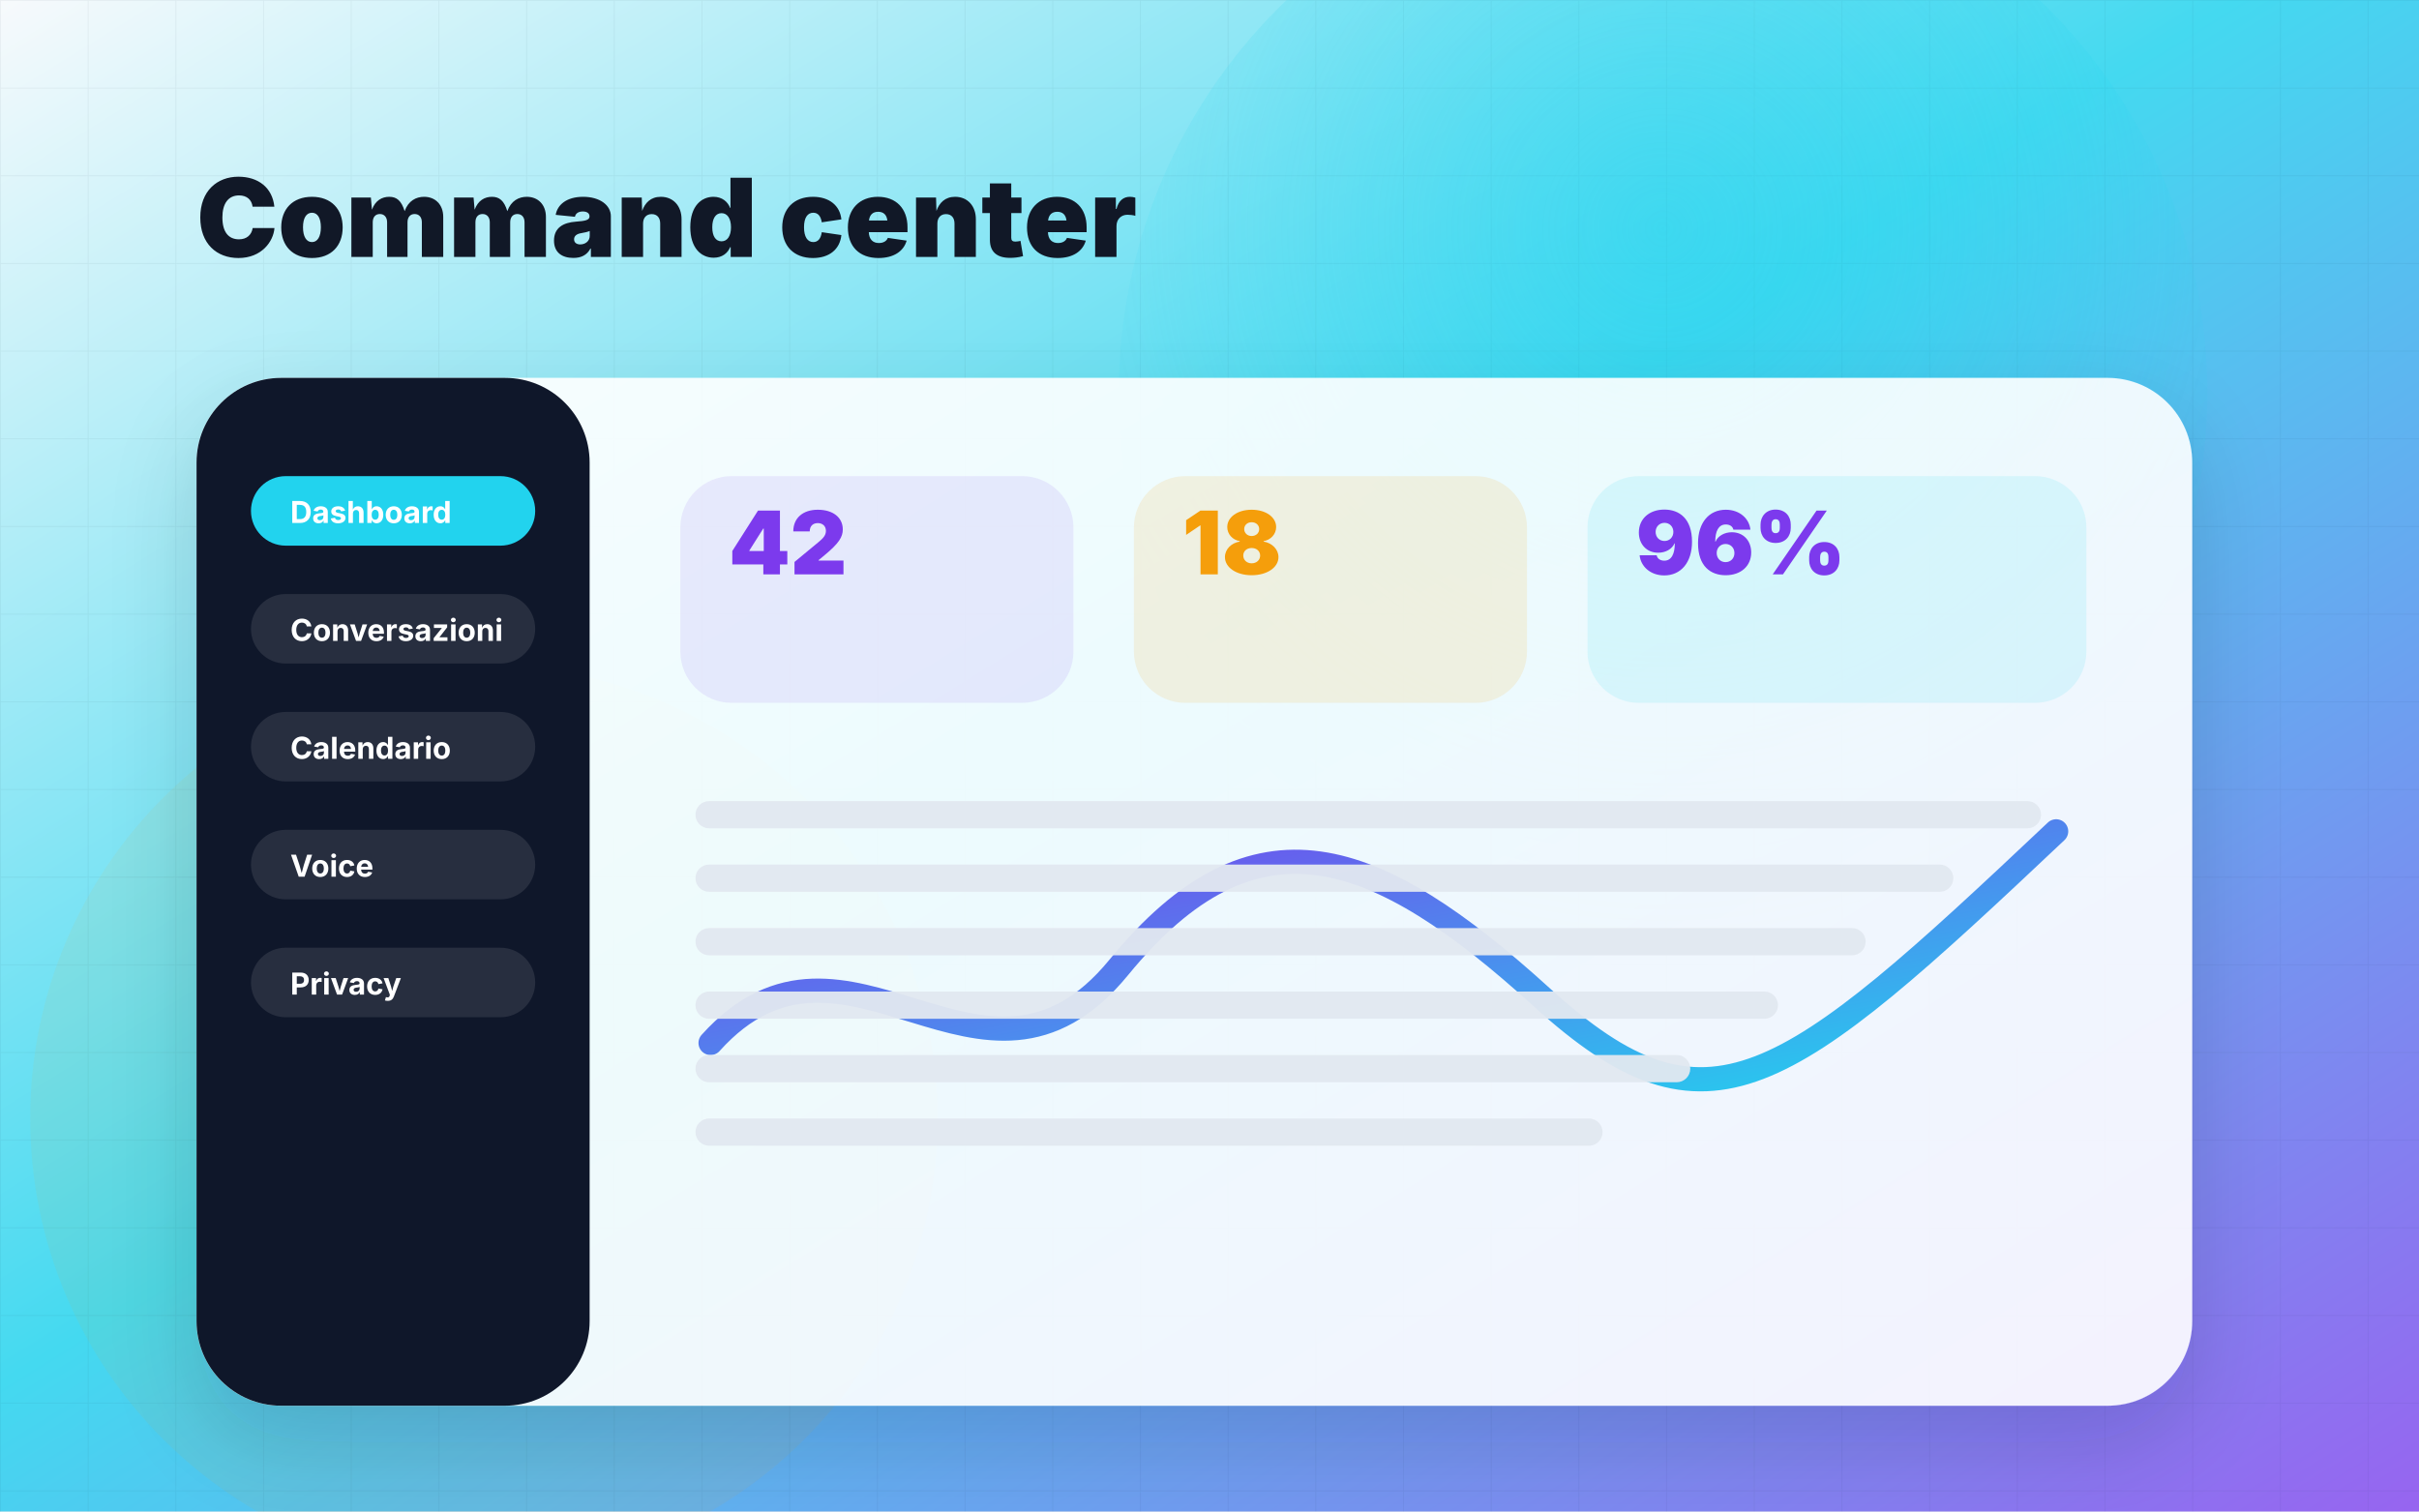
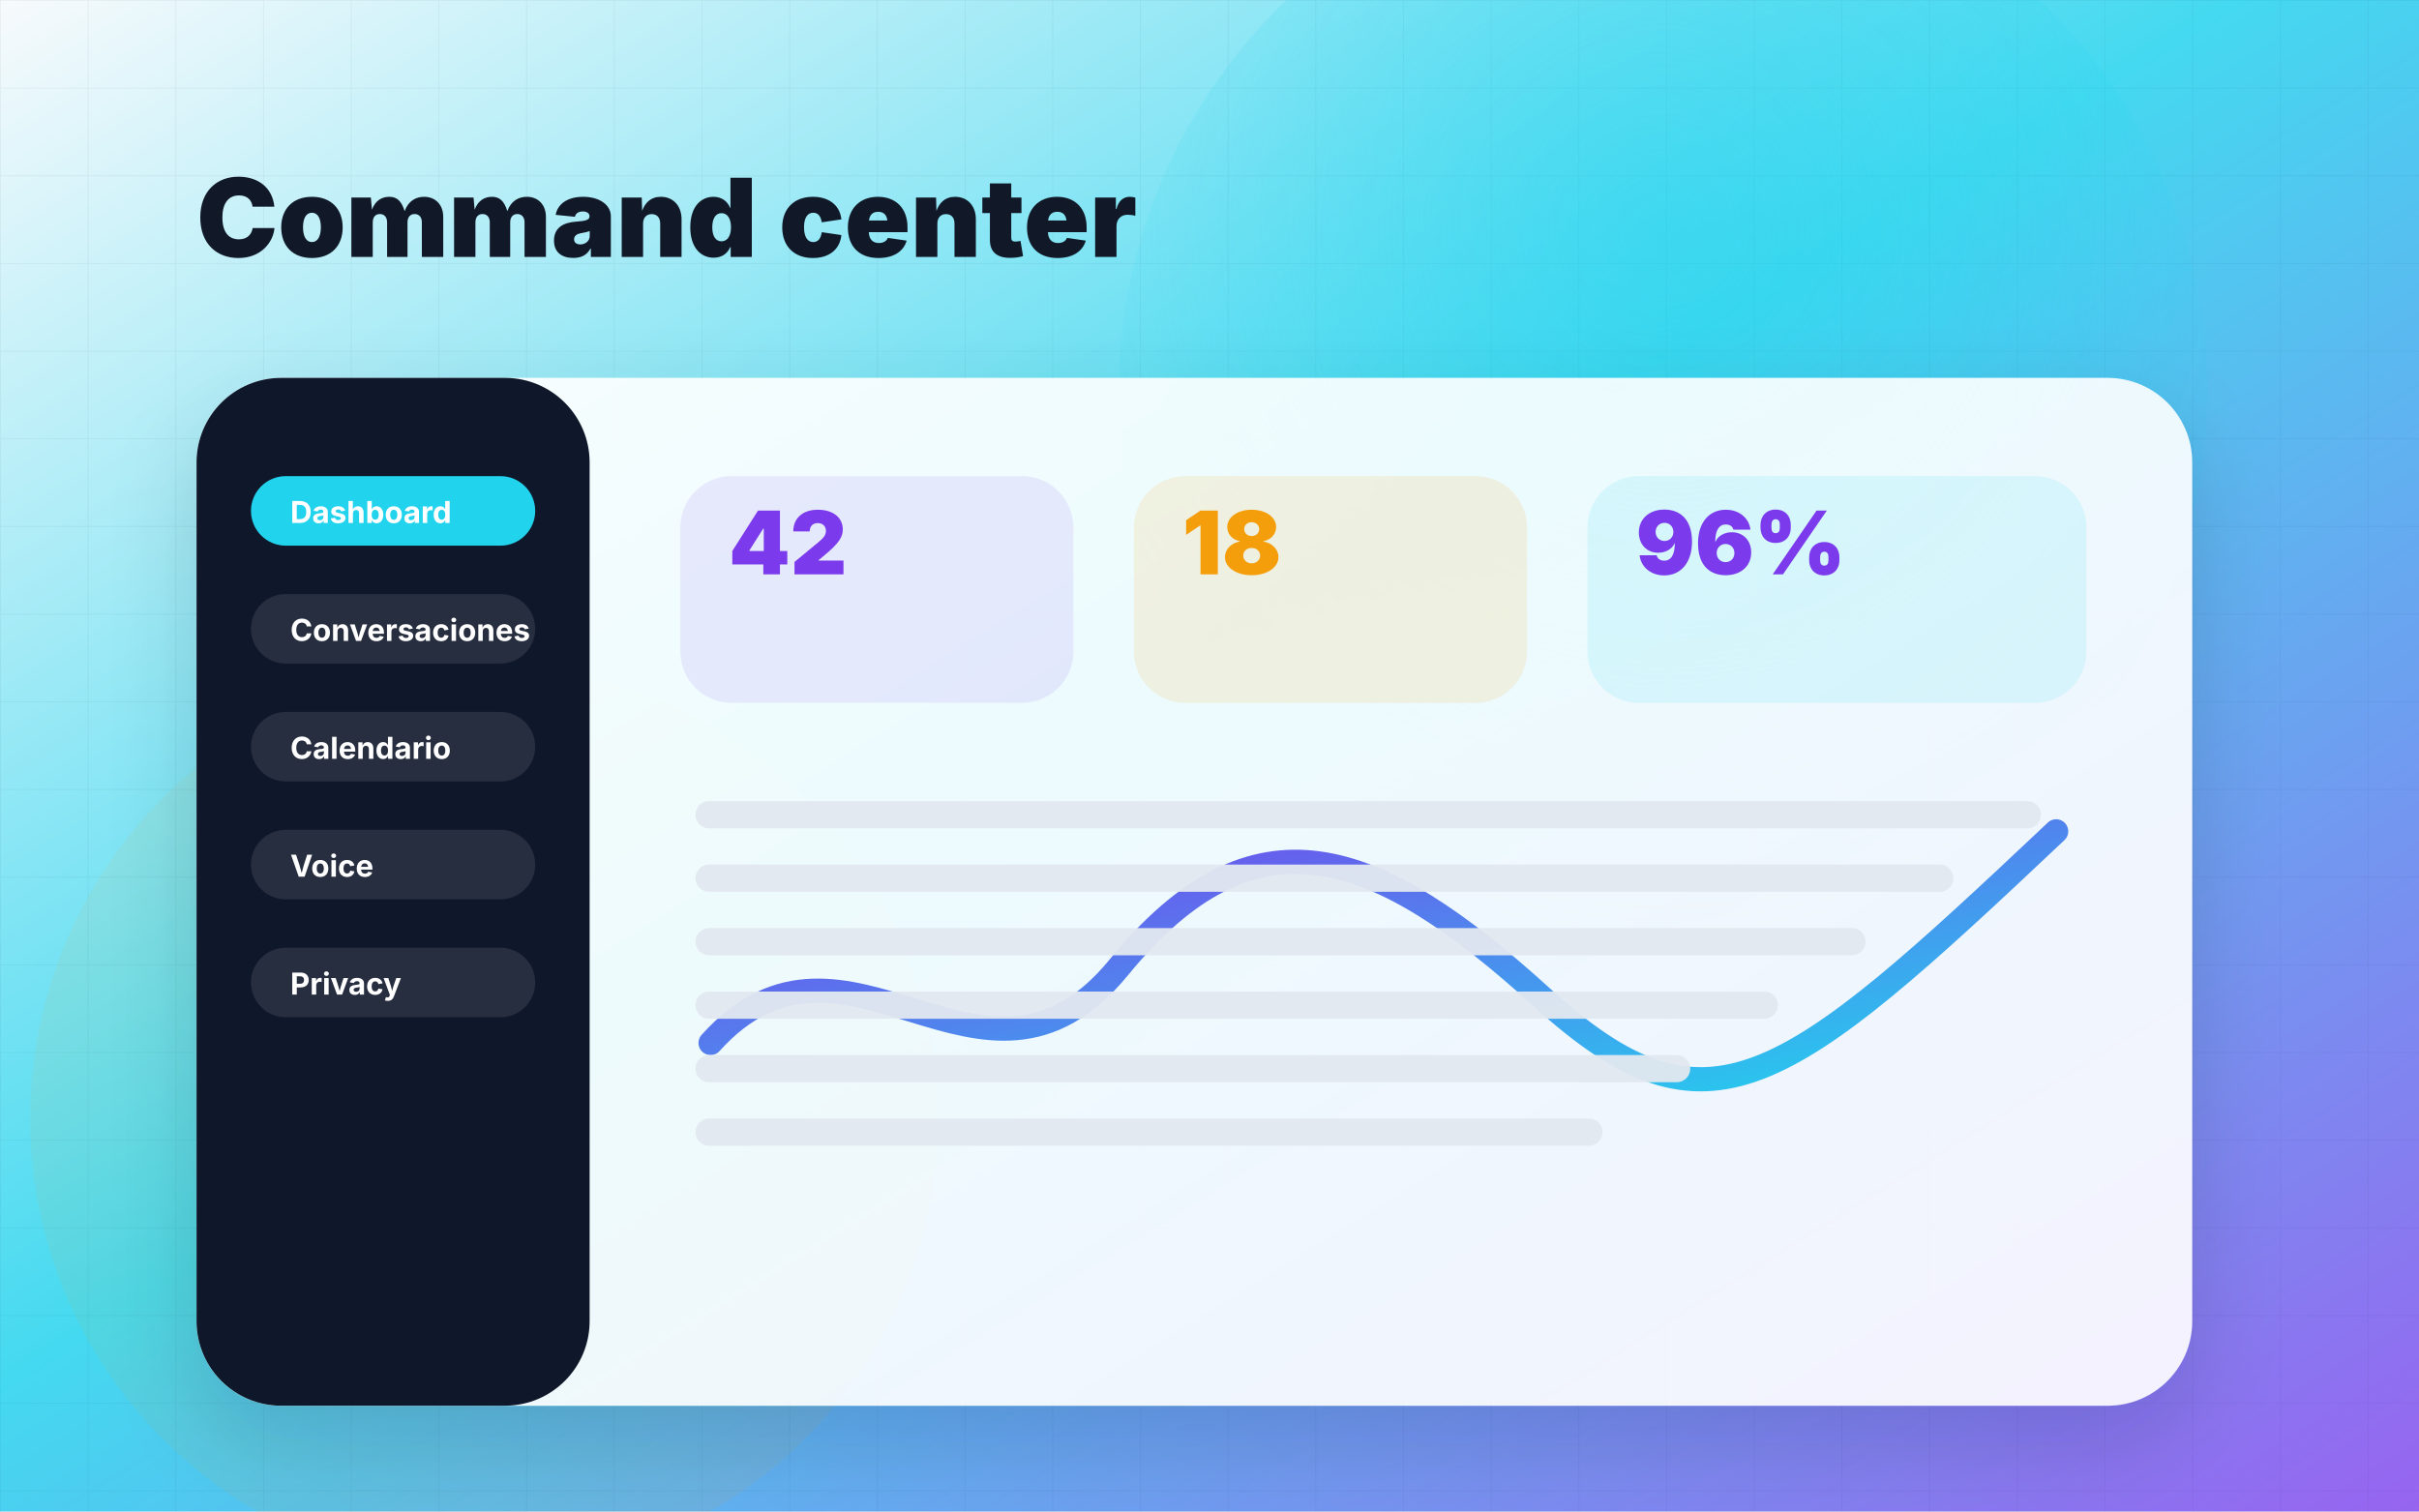
<svg xmlns="http://www.w3.org/2000/svg" width="1600" height="1000" viewBox="0 0 1600 1000" role="img" aria-labelledby="title-a10 desc-a10">
  <defs>
    <linearGradient id="bg-a10" x1="0" y1="0" x2="1" y2="1">
      <stop offset="0%" stop-color="#f8fafc" />
      <stop offset="46%" stop-color="#44d9f0" />
      <stop offset="100%" stop-color="#9764f0" />
    </linearGradient>
    <linearGradient id="primary-a10" x1="0" y1="0" x2="1" y2="1">
      <stop offset="0%" stop-color="#7c3aed" />
      <stop offset="100%" stop-color="#22d3ee" />
    </linearGradient>
    <linearGradient id="accent-a10" x1="0" y1="0" x2="1" y2="1">
      <stop offset="0%" stop-color="#f59e0b" />
      <stop offset="100%" stop-color="#22d3ee" />
    </linearGradient>
    <radialGradient id="glow-a10" cx="50%" cy="35%" r="70%">
      <stop offset="0%" stop-color="#22d3ee" stop-opacity=".45" />
      <stop offset="70%" stop-color="#22d3ee" stop-opacity=".08" />
      <stop offset="100%" stop-color="#22d3ee" stop-opacity="0" />
    </radialGradient>
    <filter id="softShadow-a10" x="-20%" y="-20%" width="140%" height="150%">
      <feDropShadow dx="0" dy="24" stdDeviation="28" flood-color="#0f172a" flood-opacity=".16" />
    </filter>
    <filter id="smallShadow-a10" x="-20%" y="-20%" width="140%" height="150%">
      <feDropShadow dx="0" dy="10" stdDeviation="12" flood-color="#0f172a" flood-opacity=".12" />
    </filter>
    <pattern id="grid-a10" width="58" height="58" patternUnits="userSpaceOnUse">
      <path d="M 58 0 L 0 0 0 58" fill="none" stroke="#0f172a" stroke-opacity=".055" stroke-width="1" />
    </pattern>
    <pattern id="dots-a10" width="34" height="34" patternUnits="userSpaceOnUse">
      <circle cx="4" cy="4" r="2" fill="#0f172a" opacity=".06" />
    </pattern>
    <clipPath id="phoneClip-a10">
      <rect x="0" y="0" width="360" height="700" rx="48" />
    </clipPath>
  </defs>
  <rect width="1600" height="1000" fill="url(#bg-a10)" />
  <rect width="1600" height="1000" fill="url(#grid-a10)" />
  <circle cx="1100" cy="260" r="360" fill="url(#glow-a10)" />
  <circle cx="320" cy="740" r="300" fill="#f59e0b" opacity=".07" />
  <g font-family="Inter, ui-sans-serif, system-ui, -apple-system, BlinkMacSystemFont, 'Segoe UI', sans-serif">
    <g transform="translate(130 100)">
      <text x="0" y="70" fill="#111827" font-size="72" font-weight="880" opacity="1">Command center</text>
      <rect x="0" y="150" width="1320" height="680" rx="56" fill="#fff" opacity=".9" filter="url(#softShadow-a10)" />
      <rect x="0" y="150" width="260" height="680" rx="56" fill="#0f172a" />
      <rect x="36" y="215" width="188" height="46" rx="23" fill="#22d3ee" opacity="1" />
      <text x="62" y="246" fill="#fff" font-size="20" font-weight="750">Dashboard</text>
      <rect x="36" y="293" width="188" height="46" rx="23" fill="#ffffff" opacity="0.1" />
-       <text x="62" y="324" fill="#fff" font-size="20" font-weight="750">Conversazioni</text>
+       <text x="62" y="324" fill="#fff" font-size="20" font-weight="750">Conversaciones</text>
      <rect x="36" y="371" width="188" height="46" rx="23" fill="#ffffff" opacity="0.1" />
      <text x="62" y="402" fill="#fff" font-size="20" font-weight="750">Calendario</text>
      <rect x="36" y="449" width="188" height="46" rx="23" fill="#ffffff" opacity="0.1" />
      <text x="62" y="480" fill="#fff" font-size="20" font-weight="750">Voice</text>
      <rect x="36" y="527" width="188" height="46" rx="23" fill="#ffffff" opacity="0.1" />
      <text x="62" y="558" fill="#fff" font-size="20" font-weight="750">Privacy</text>
      <rect x="320" y="215" width="260" height="150" rx="34" fill="#7c3aed" opacity=".1" />
      <rect x="620" y="215" width="260" height="150" rx="34" fill="#f59e0b" opacity=".12" />
      <rect x="920" y="215" width="330" height="150" rx="34" fill="#22d3ee" opacity=".12" />
      <text x="352" y="280" fill="#7c3aed" font-size="58" font-weight="900" opacity="1">42</text>
      <text x="652" y="280" fill="#f59e0b" font-size="58" font-weight="900" opacity="1">18</text>
      <text x="952" y="280" fill="#7c3aed" font-size="58" font-weight="900" opacity="1">96%</text>
      <path d="M340 590 C430 490 520 650 610 540 S780 460 890 560 S1050 620 1230 450" stroke="url(#primary-a10)" stroke-width="16" fill="none" stroke-linecap="round" />
      <rect x="330" y="430" width="890" height="18" rx="9" fill="#e2e8f0" opacity="0.95" />
      <rect x="330" y="472" width="832" height="18" rx="9" fill="#e2e8f0" opacity="0.95" />
      <rect x="330" y="514" width="774" height="18" rx="9" fill="#e2e8f0" opacity="0.95" />
      <rect x="330" y="556" width="716" height="18" rx="9" fill="#e2e8f0" opacity="0.95" />
      <rect x="330" y="598" width="658" height="18" rx="9" fill="#e2e8f0" opacity="0.95" />
      <rect x="330" y="640" width="600" height="18" rx="9" fill="#e2e8f0" opacity="0.95" />
    </g>
  </g>
</svg>
